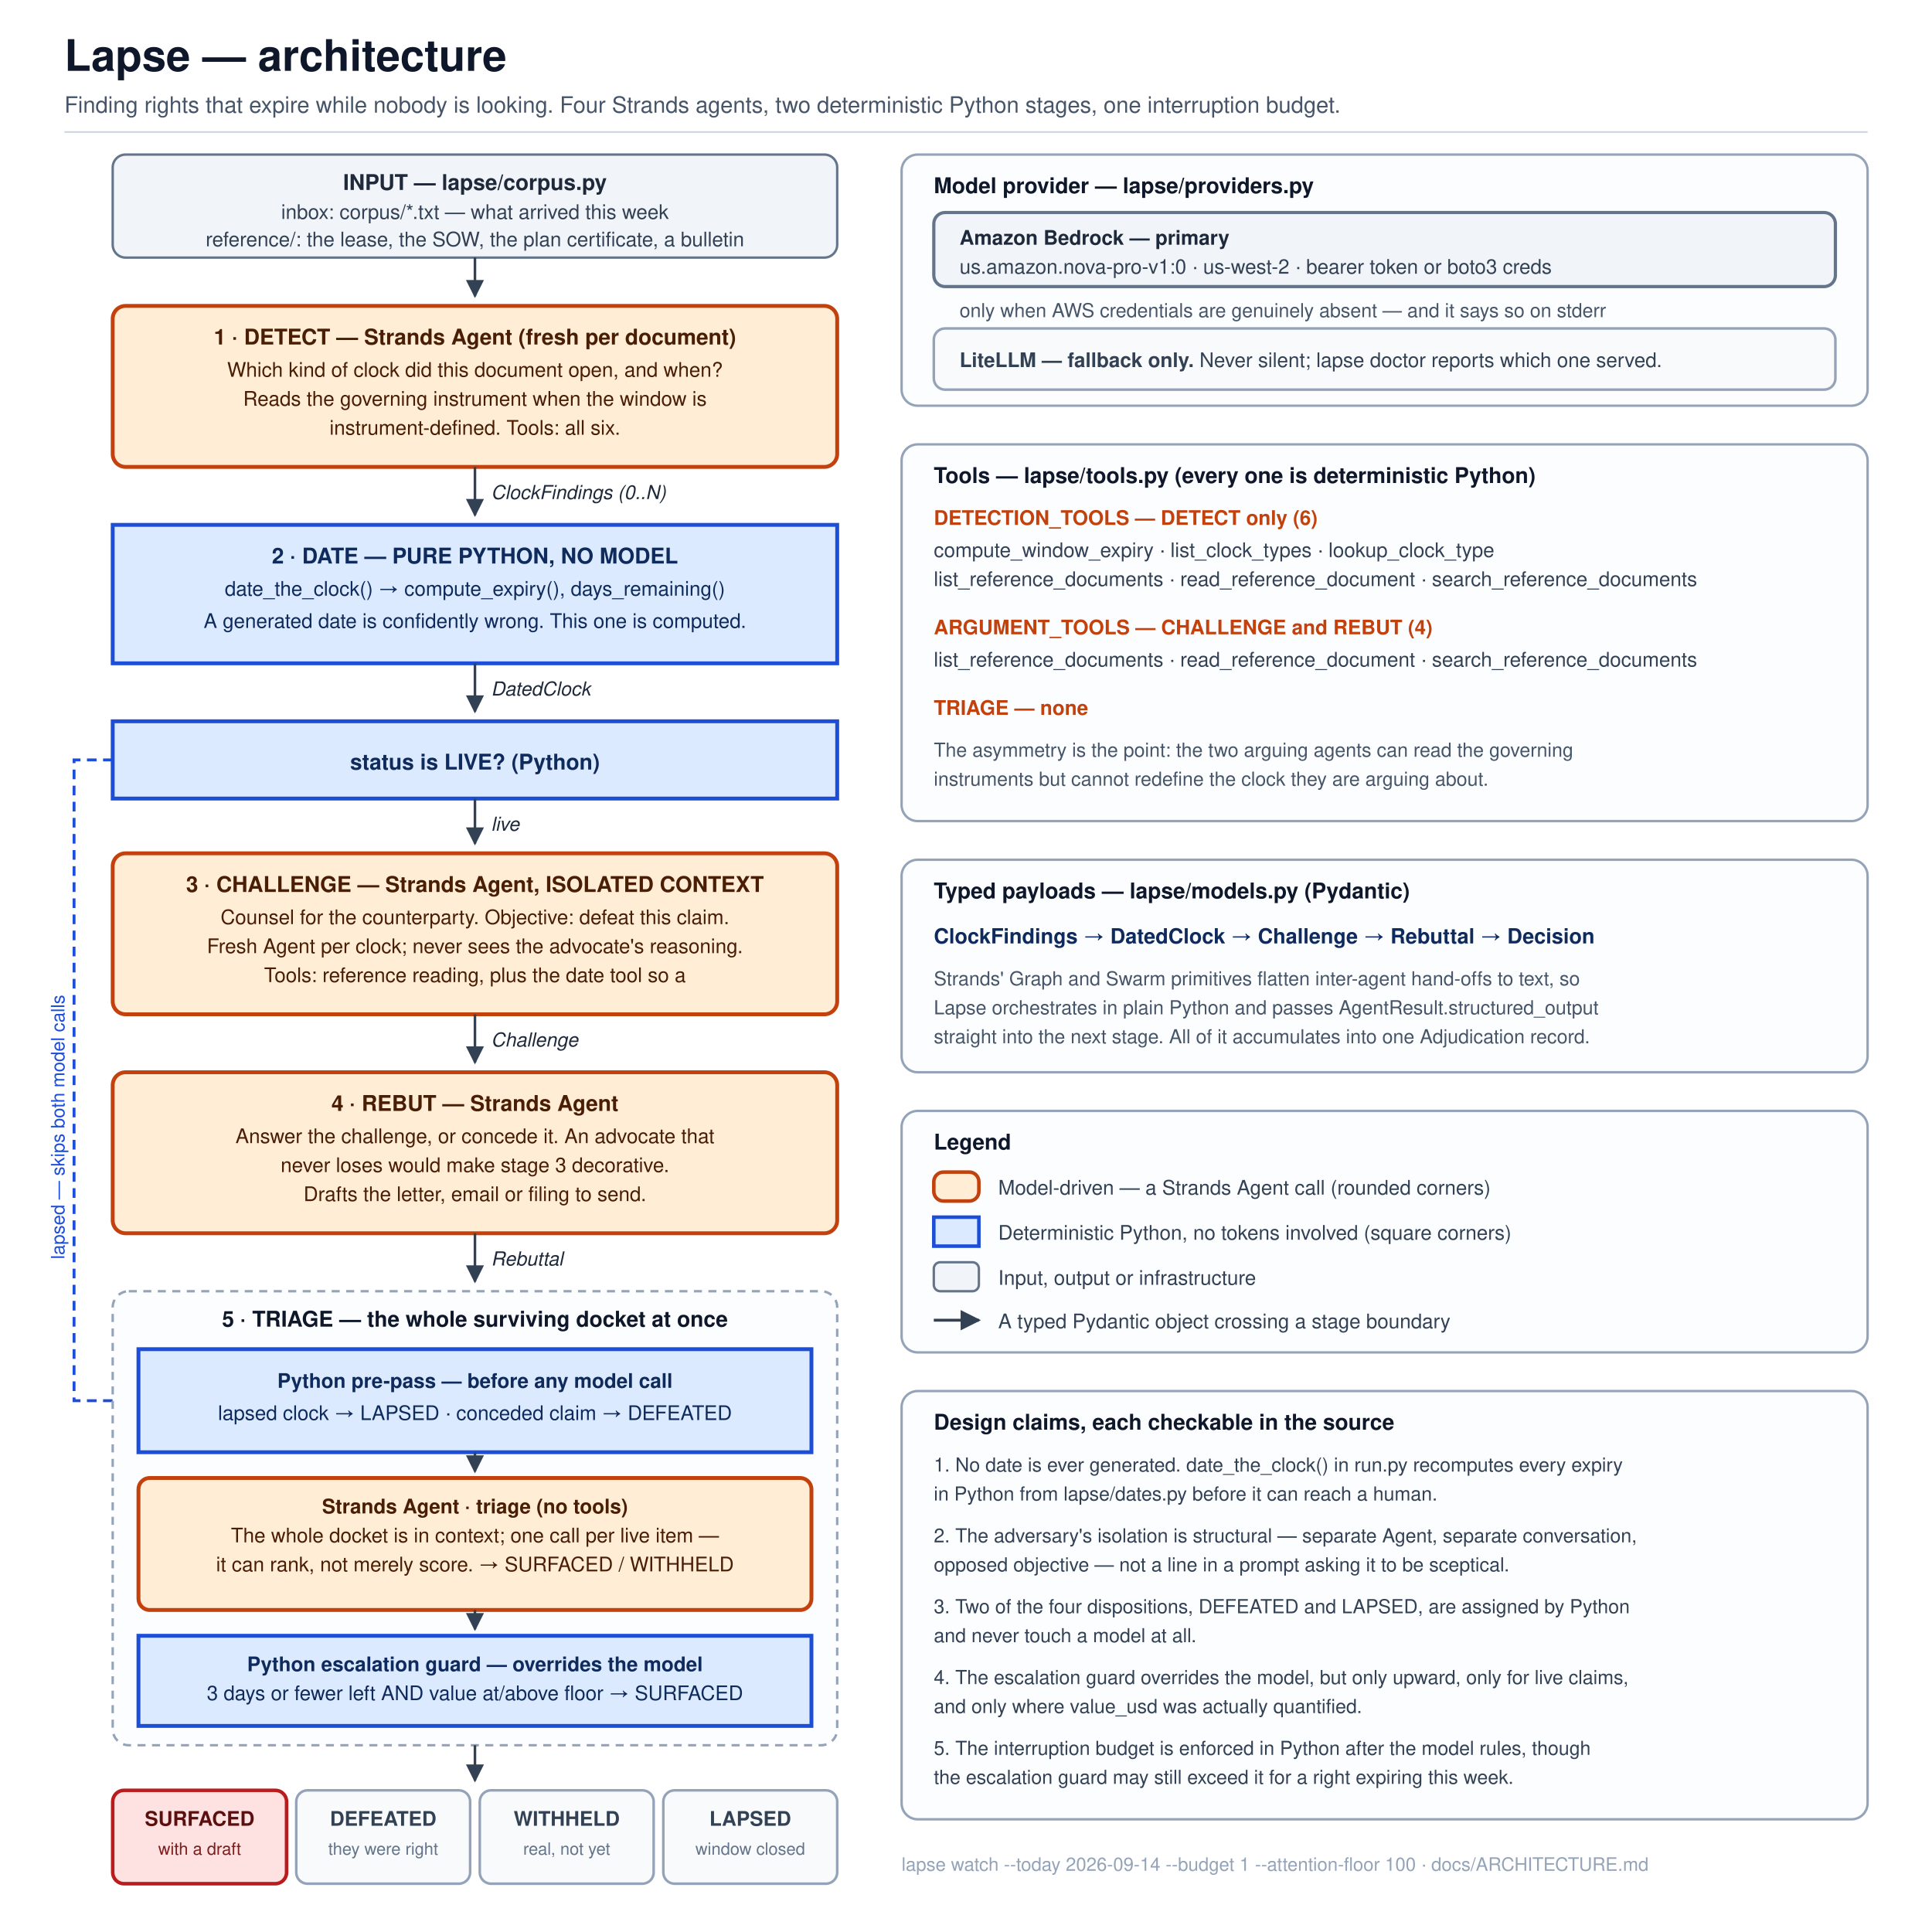
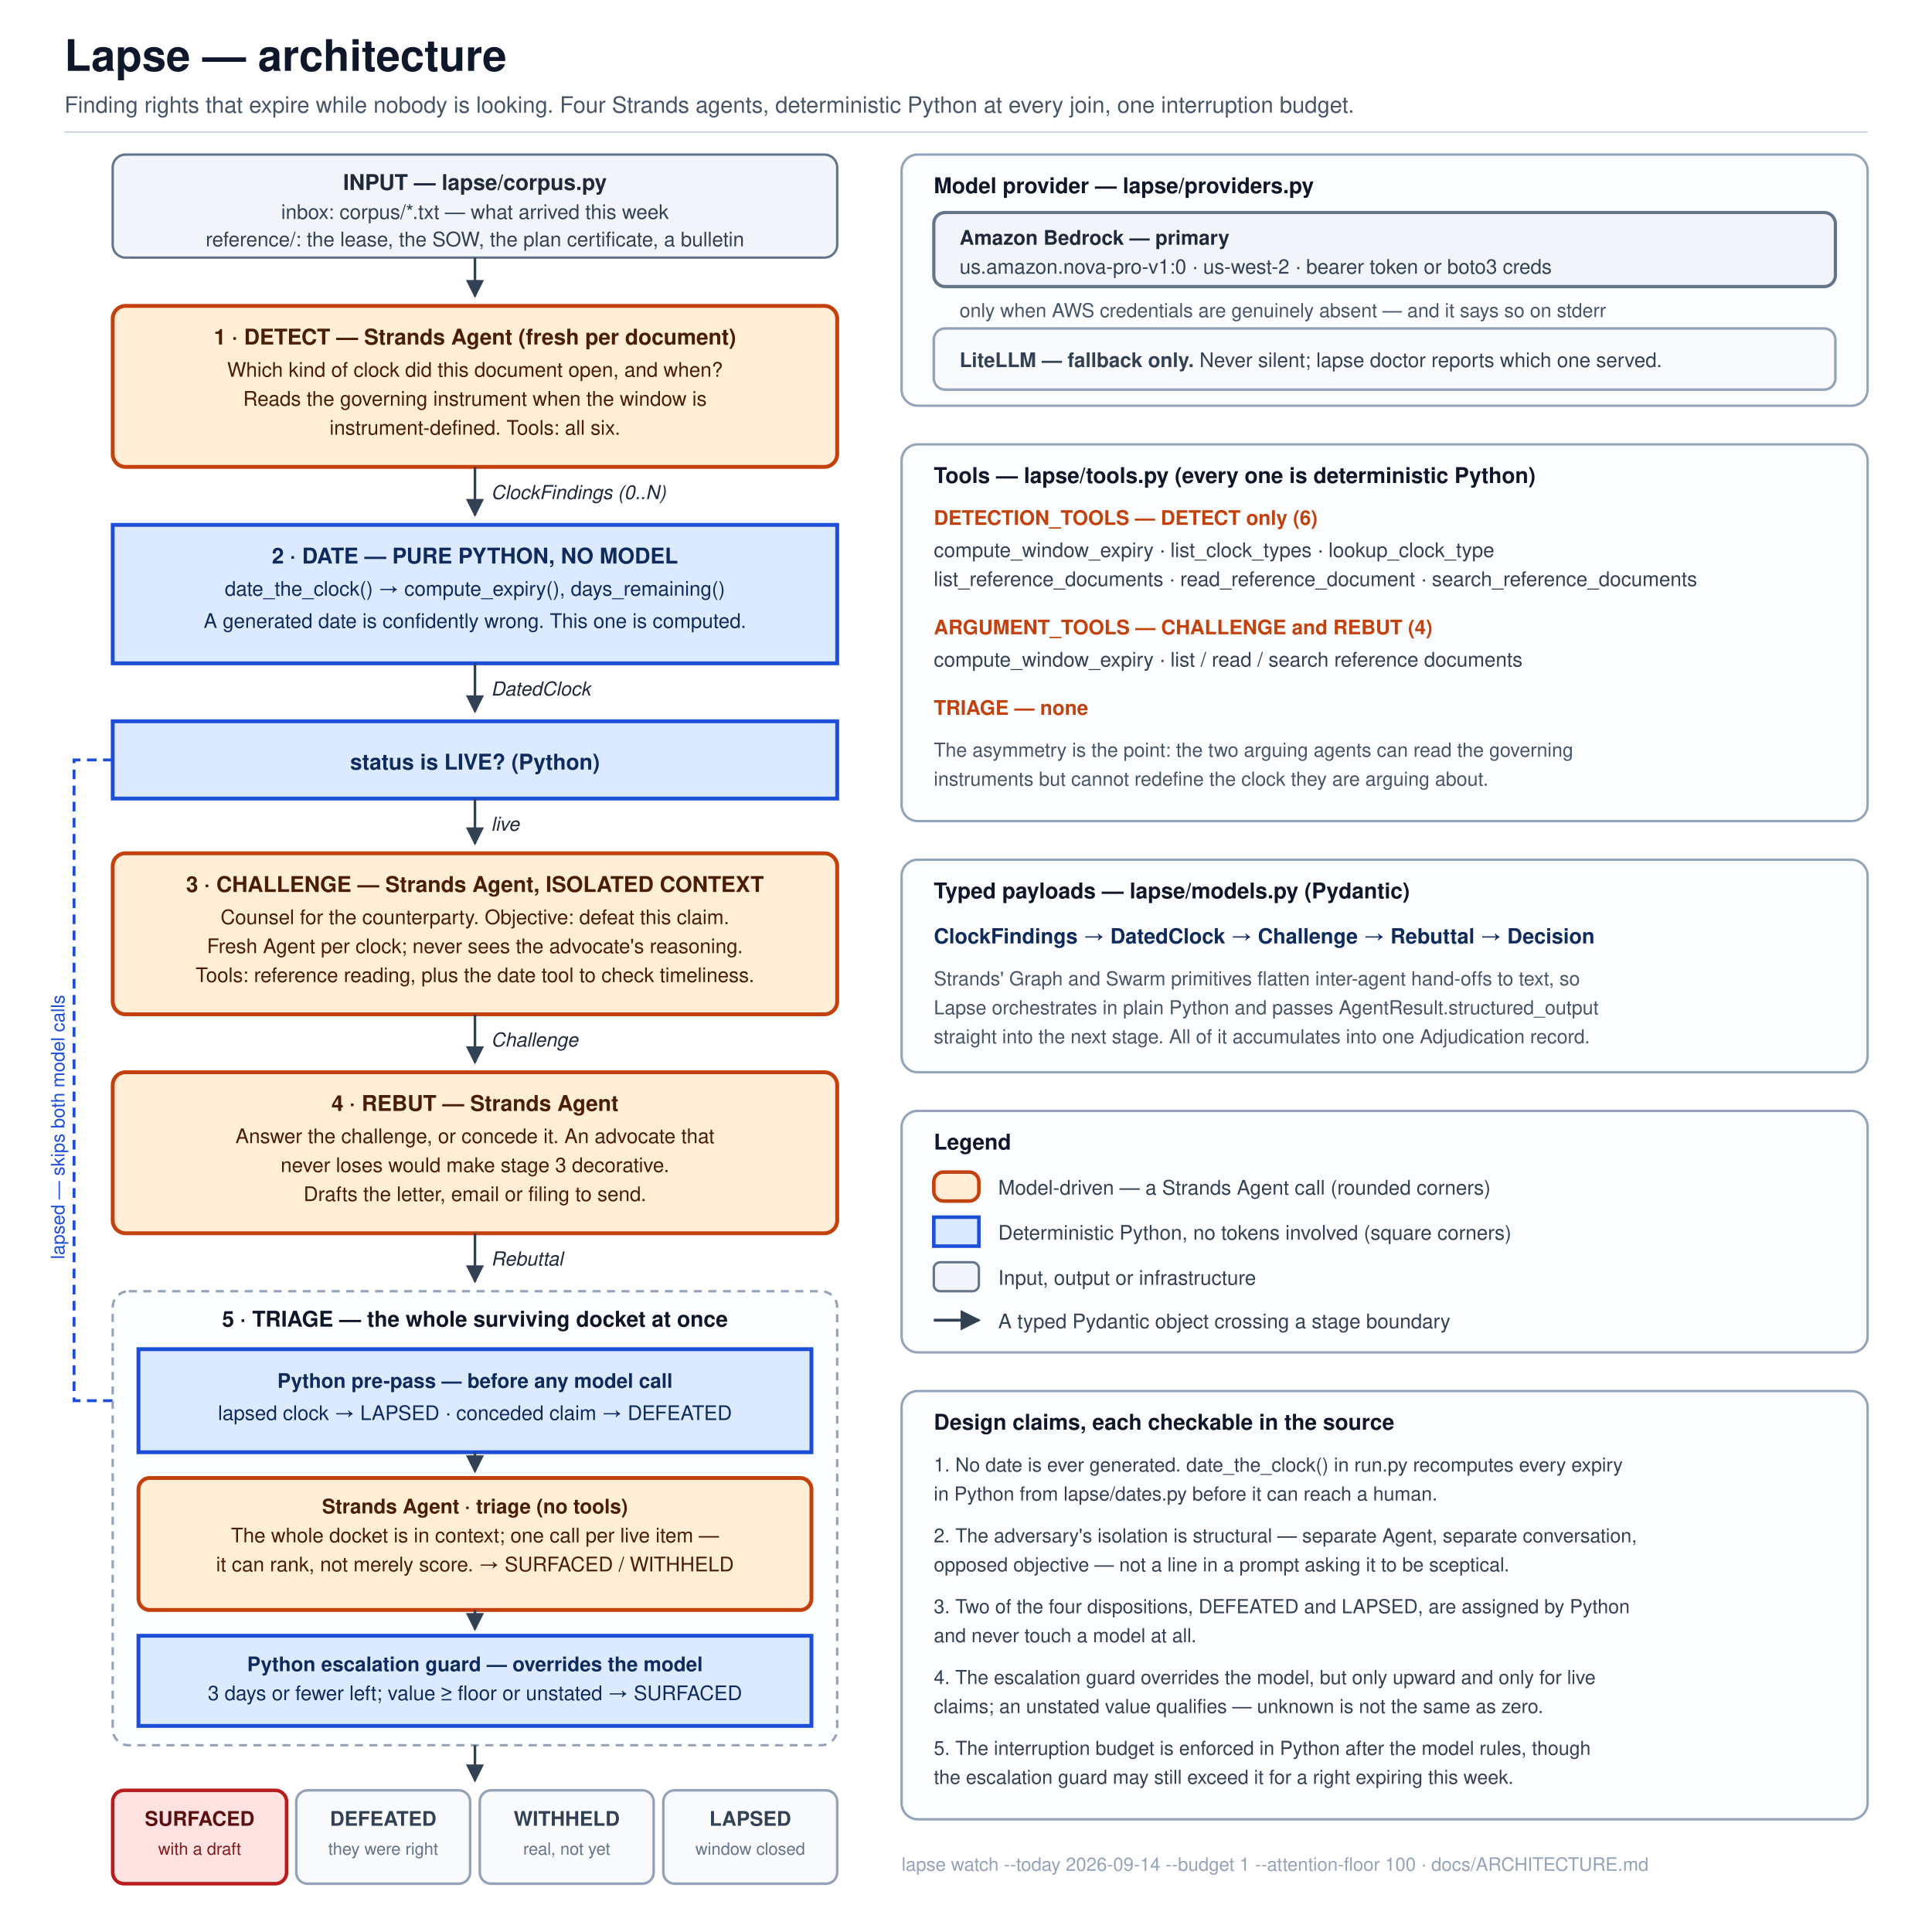
<svg xmlns="http://www.w3.org/2000/svg" width="1200" height="1200" viewBox="0 0 1200 1200" font-family="Helvetica Neue, Helvetica, Arial, sans-serif">
  <rect width="100%" height="100%" fill="#ffffff" />
  <defs>
    <marker id="ah" viewBox="0 0 10 10" refX="9" refY="5" markerWidth="7" markerHeight="7" orient="auto-start-reverse">
      <path d="M 0 0 L 10 5 L 0 10 z" fill="#334155" />
    </marker>
  </defs>
  <text x="40" y="44" font-size="27" font-weight="bold" fill="#0f172a">Lapse — architecture</text>
-   <text x="40" y="70" font-size="14" fill="#475569">Finding rights that expire while nobody is looking. Four Strands agents, two deterministic Python stages, one interruption budget.</text>
+   <text x="40" y="70" font-size="14" fill="#475569">Finding rights that expire while nobody is looking. Four Strands agents, deterministic Python at every join, one interruption budget.</text>
  <line x1="40" y1="82" x2="1160" y2="82" stroke="#cbd5e1" stroke-width="1" />
  <rect x="70" y="96" width="450" height="64" rx="8" fill="#f1f5f9" stroke="#64748b" stroke-width="1.5" />
  <text x="295" y="118" font-size="13.5" font-weight="bold" fill="#1e293b" text-anchor="middle">INPUT — lapse/corpus.py</text>
  <text x="295" y="136" font-size="12.5" fill="#334155" text-anchor="middle">inbox: corpus/*.txt — what arrived this week</text>
  <text x="295" y="153" font-size="12.5" fill="#334155" text-anchor="middle">reference/: the lease, the SOW, the plan certificate, a bulletin</text>
  <line x1="295" y1="160" x2="295" y2="184" stroke="#334155" stroke-width="1.6" marker-end="url(#ah)" />
  <rect x="70" y="190" width="450" height="100" rx="8" fill="#ffedd5" stroke="#c2410c" stroke-width="2.4" />
  <text x="295" y="214" font-size="13.5" font-weight="bold" fill="#4a1d05" text-anchor="middle">1 · DETECT — Strands Agent (fresh per document)</text>
  <text x="295" y="234" font-size="12.5" fill="#4a1d05" text-anchor="middle">Which kind of clock did this document open, and when?</text>
  <text x="295" y="252" font-size="12.5" fill="#4a1d05" text-anchor="middle">Reads the governing instrument when the window is</text>
  <text x="295" y="270" font-size="12.5" fill="#4a1d05" text-anchor="middle">instrument-defined. Tools: all six.</text>
  <line x1="295" y1="290" x2="295" y2="320" stroke="#334155" stroke-width="1.6" marker-end="url(#ah)" />
  <text x="305" y="310" font-size="12" font-style="italic" fill="#1e293b">ClockFindings (0..N)</text>
  <rect x="70" y="326" width="450" height="86" rx="0" fill="#dbeafe" stroke="#1d4ed8" stroke-width="2.4" />
  <text x="295" y="350" font-size="13.5" font-weight="bold" fill="#0f2a5c" text-anchor="middle">2 · DATE — PURE PYTHON, NO MODEL</text>
  <text x="295" y="370" font-size="12.5" fill="#0f2a5c" text-anchor="middle">date_the_clock() → compute_expiry(), days_remaining()</text>
  <text x="295" y="390" font-size="12.5" fill="#0f2a5c" text-anchor="middle">A generated date is confidently wrong. This one is computed.</text>
  <line x1="295" y1="412" x2="295" y2="442" stroke="#334155" stroke-width="1.6" marker-end="url(#ah)" />
  <text x="305" y="432" font-size="12" font-style="italic" fill="#1e293b">DatedClock</text>
  <rect x="70" y="448" width="450" height="48" rx="0" fill="#dbeafe" stroke="#1d4ed8" stroke-width="2.4" />
  <text x="295" y="478" font-size="13.5" font-weight="bold" fill="#0f2a5c" text-anchor="middle">status is LIVE?  (Python)</text>
  <polyline points="70,472 46,472 46,870 82,870" fill="none" stroke="#1d4ed8" stroke-width="1.8" stroke-dasharray="6 4" marker-end="url(#ah)" />
  <text x="0" y="0" font-size="11.5" fill="#1d4ed8" transform="translate(40,700) rotate(-90)" text-anchor="middle">lapsed — skips both model calls</text>
  <line x1="295" y1="496" x2="295" y2="524" stroke="#334155" stroke-width="1.6" marker-end="url(#ah)" />
  <text x="305" y="516" font-size="12" font-style="italic" fill="#1e293b">live</text>
  <rect x="70" y="530" width="450" height="100" rx="8" fill="#ffedd5" stroke="#c2410c" stroke-width="2.4" />
  <text x="295" y="554" font-size="13.5" font-weight="bold" fill="#4a1d05" text-anchor="middle">3 · CHALLENGE — Strands Agent, ISOLATED CONTEXT</text>
  <text x="295" y="574" font-size="12.5" fill="#4a1d05" text-anchor="middle">Counsel for the counterparty. Objective: defeat this claim.</text>
  <text x="295" y="592" font-size="12.5" fill="#4a1d05" text-anchor="middle">Fresh Agent per clock; never sees the advocate's reasoning.</text>
-   <text x="295" y="610" font-size="12.5" fill="#4a1d05" text-anchor="middle">Tools: reference reading, plus the date tool so a</text>
+   <text x="295" y="610" font-size="12.5" fill="#4a1d05" text-anchor="middle">Tools: reference reading, plus the date tool to check timeliness.</text>
  <line x1="295" y1="630" x2="295" y2="660" stroke="#334155" stroke-width="1.6" marker-end="url(#ah)" />
  <text x="305" y="650" font-size="12" font-style="italic" fill="#1e293b">Challenge</text>
  <rect x="70" y="666" width="450" height="100" rx="8" fill="#ffedd5" stroke="#c2410c" stroke-width="2.4" />
  <text x="295" y="690" font-size="13.5" font-weight="bold" fill="#4a1d05" text-anchor="middle">4 · REBUT — Strands Agent</text>
  <text x="295" y="710" font-size="12.5" fill="#4a1d05" text-anchor="middle">Answer the challenge, or concede it. An advocate that</text>
  <text x="295" y="728" font-size="12.5" fill="#4a1d05" text-anchor="middle">never loses would make stage 3 decorative.</text>
  <text x="295" y="746" font-size="12.5" fill="#4a1d05" text-anchor="middle">Drafts the letter, email or filing to send.</text>
  <line x1="295" y1="766" x2="295" y2="796" stroke="#334155" stroke-width="1.6" marker-end="url(#ah)" />
  <text x="305" y="786" font-size="12" font-style="italic" fill="#1e293b">Rebuttal</text>
  <rect x="70" y="802" width="450" height="282" rx="10" fill="#fbfdff" stroke="#94a3b8" stroke-width="1.5" stroke-dasharray="5 4" />
  <text x="295" y="824" font-size="13.5" font-weight="bold" fill="#0f172a" text-anchor="middle">5 · TRIAGE — the whole surviving docket at once</text>
  <rect x="86" y="838" width="418" height="64" rx="0" fill="#dbeafe" stroke="#1d4ed8" stroke-width="2.4" />
  <text x="295" y="862" font-size="12.5" font-weight="bold" fill="#0f2a5c" text-anchor="middle">Python pre-pass — before any model call</text>
  <text x="295" y="882" font-size="12.5" fill="#0f2a5c" text-anchor="middle">lapsed clock → LAPSED   ·   conceded claim → DEFEATED</text>
  <line x1="295" y1="902" x2="295" y2="914" stroke="#334155" stroke-width="1.6" marker-end="url(#ah)" />
  <rect x="86" y="918" width="418" height="82" rx="7" fill="#ffedd5" stroke="#c2410c" stroke-width="2.4" />
  <text x="295" y="940" font-size="12.5" font-weight="bold" fill="#4a1d05" text-anchor="middle">Strands Agent · triage (no tools)</text>
  <text x="295" y="958" font-size="12.5" fill="#4a1d05" text-anchor="middle">The whole docket is in context; one call per live item —</text>
  <text x="295" y="976" font-size="12.5" fill="#4a1d05" text-anchor="middle">it can rank, not merely score.   → SURFACED / WITHHELD</text>
  <line x1="295" y1="1000" x2="295" y2="1012" stroke="#334155" stroke-width="1.6" marker-end="url(#ah)" />
  <rect x="86" y="1016" width="418" height="56" rx="0" fill="#dbeafe" stroke="#1d4ed8" stroke-width="2.4" />
  <text x="295" y="1038" font-size="12.5" font-weight="bold" fill="#0f2a5c" text-anchor="middle">Python escalation guard — overrides the model</text>
-   <text x="295" y="1056" font-size="12.5" fill="#0f2a5c" text-anchor="middle">3 days or fewer left AND value at/above floor → SURFACED</text>
+   <text x="295" y="1056" font-size="12.5" fill="#0f2a5c" text-anchor="middle">3 days or fewer left; value ≥ floor or unstated → SURFACED</text>
  <line x1="295" y1="1084" x2="295" y2="1106" stroke="#334155" stroke-width="1.6" marker-end="url(#ah)" />
  <rect x="70" y="1112" width="108" height="58" rx="7" fill="#fee2e2" stroke="#b91c1c" stroke-width="2.2" />
  <text x="124" y="1134" font-size="12.5" font-weight="bold" fill="#5c0f0f" text-anchor="middle">SURFACED</text>
  <text x="124" y="1152" font-size="10.5" fill="#7f1d1d" text-anchor="middle">with a draft</text>
  <rect x="184" y="1112" width="108" height="58" rx="7" fill="#f8fafc" stroke="#94a3b8" stroke-width="1.6" />
  <text x="238" y="1134" font-size="12.5" font-weight="bold" fill="#334155" text-anchor="middle">DEFEATED</text>
  <text x="238" y="1152" font-size="10.5" fill="#64748b" text-anchor="middle">they were right</text>
  <rect x="298" y="1112" width="108" height="58" rx="7" fill="#f8fafc" stroke="#94a3b8" stroke-width="1.6" />
  <text x="352" y="1134" font-size="12.5" font-weight="bold" fill="#334155" text-anchor="middle">WITHHELD</text>
  <text x="352" y="1152" font-size="10.5" fill="#64748b" text-anchor="middle">real, not yet</text>
  <rect x="412" y="1112" width="108" height="58" rx="7" fill="#f8fafc" stroke="#94a3b8" stroke-width="1.6" />
  <text x="466" y="1134" font-size="12.5" font-weight="bold" fill="#334155" text-anchor="middle">LAPSED</text>
  <text x="466" y="1152" font-size="10.5" fill="#64748b" text-anchor="middle">window closed</text>
  <rect x="560" y="96" width="600" height="156" rx="10" fill="#fbfdff" stroke="#94a3b8" stroke-width="1.5" />
  <text x="580" y="120" font-size="13.5" font-weight="bold" fill="#0f172a">Model provider — lapse/providers.py</text>
  <rect x="580" y="132" width="560" height="46" rx="7" fill="#f1f5f9" stroke="#64748b" stroke-width="2" />
  <text x="596" y="152" font-size="12.5" font-weight="bold" fill="#1e293b">Amazon Bedrock — primary</text>
  <text x="596" y="170" font-size="12.5" fill="#334155">us.amazon.nova-pro-v1:0  ·  us-west-2  ·  bearer token or boto3 creds</text>
  <text x="596" y="197" font-size="12" fill="#475569">only when AWS credentials are genuinely absent — and it says so on stderr</text>
  <rect x="580" y="204" width="560" height="38" rx="7" fill="#f8fafc" stroke="#94a3b8" stroke-width="1.6" />
  <text x="596" y="228" font-size="12.5" fill="#334155">
    <tspan font-weight="bold">LiteLLM — fallback only.</tspan> Never silent; lapse doctor reports which one served.</text>
  <rect x="560" y="276" width="600" height="234" rx="10" fill="#fbfdff" stroke="#94a3b8" stroke-width="1.5" />
  <text x="580" y="300" font-size="13.5" font-weight="bold" fill="#0f172a">Tools — lapse/tools.py (every one is deterministic Python)</text>
  <text x="580" y="326" font-size="12.5" font-weight="bold" fill="#c2410c">DETECTION_TOOLS — DETECT only (6)</text>
  <text x="580" y="346" font-size="12.5" fill="#334155">compute_window_expiry  ·  list_clock_types  ·  lookup_clock_type</text>
  <text x="580" y="364" font-size="12.5" fill="#334155">list_reference_documents  ·  read_reference_document  ·  search_reference_documents</text>
  <text x="580" y="394" font-size="12.5" font-weight="bold" fill="#c2410c">ARGUMENT_TOOLS — CHALLENGE and REBUT (4)</text>
-   <text x="580" y="414" font-size="12.5" fill="#334155">list_reference_documents  ·  read_reference_document  ·  search_reference_documents</text>
+   <text x="580" y="414" font-size="12.5" fill="#334155">compute_window_expiry  ·  list / read / search reference documents</text>
  <text x="580" y="444" font-size="12.5" font-weight="bold" fill="#c2410c">TRIAGE — none</text>
  <text x="580" y="470" font-size="12" fill="#475569">The asymmetry is the point: the two arguing agents can read the governing</text>
  <text x="580" y="488" font-size="12" fill="#475569">instruments but cannot redefine the clock they are arguing about.</text>
  <rect x="560" y="534" width="600" height="132" rx="10" fill="#fbfdff" stroke="#94a3b8" stroke-width="1.5" />
  <text x="580" y="558" font-size="13.5" font-weight="bold" fill="#0f172a">Typed payloads — lapse/models.py (Pydantic)</text>
  <text x="580" y="586" font-size="13" font-weight="bold" fill="#0f2a5c">ClockFindings → DatedClock → Challenge → Rebuttal → Decision</text>
  <text x="580" y="612" font-size="12" fill="#475569">Strands' Graph and Swarm primitives flatten inter-agent hand-offs to text, so</text>
  <text x="580" y="630" font-size="12" fill="#475569">Lapse orchestrates in plain Python and passes AgentResult.structured_output</text>
  <text x="580" y="648" font-size="12" fill="#475569">straight into the next stage. All of it accumulates into one Adjudication record.</text>
  <rect x="560" y="690" width="600" height="150" rx="10" fill="#fbfdff" stroke="#94a3b8" stroke-width="1.5" />
  <text x="580" y="714" font-size="13.5" font-weight="bold" fill="#0f172a">Legend</text>
  <rect x="580" y="728" width="28" height="18" rx="6" fill="#ffedd5" stroke="#c2410c" stroke-width="2.2" />
  <text x="620" y="742" font-size="12.5" fill="#334155">Model-driven — a Strands Agent call (rounded corners)</text>
  <rect x="580" y="756" width="28" height="18" rx="0" fill="#dbeafe" stroke="#1d4ed8" stroke-width="2.2" />
  <text x="620" y="770" font-size="12.5" fill="#334155">Deterministic Python, no tokens involved (square corners)</text>
  <rect x="580" y="784" width="28" height="18" rx="4" fill="#f1f5f9" stroke="#64748b" stroke-width="1.5" />
  <text x="620" y="798" font-size="12.5" fill="#334155">Input, output or infrastructure</text>
  <line x1="580" y1="820" x2="608" y2="820" stroke="#334155" stroke-width="1.8" marker-end="url(#ah)" />
  <text x="620" y="825" font-size="12.5" fill="#334155">A typed Pydantic object crossing a stage boundary</text>
  <rect x="560" y="864" width="600" height="266" rx="10" fill="#fbfdff" stroke="#94a3b8" stroke-width="1.5" />
  <text x="580" y="888" font-size="13.5" font-weight="bold" fill="#0f172a">Design claims, each checkable in the source</text>
  <text x="580" y="914" font-size="12" fill="#334155">1.  No date is ever generated. date_the_clock() in run.py recomputes every expiry</text>
  <text x="580" y="932" font-size="12" fill="#334155">     in Python from lapse/dates.py before it can reach a human.</text>
  <text x="580" y="958" font-size="12" fill="#334155">2.  The adversary's isolation is structural — separate Agent, separate conversation,</text>
  <text x="580" y="976" font-size="12" fill="#334155">     opposed objective — not a line in a prompt asking it to be sceptical.</text>
  <text x="580" y="1002" font-size="12" fill="#334155">3.  Two of the four dispositions, DEFEATED and LAPSED, are assigned by Python</text>
  <text x="580" y="1020" font-size="12" fill="#334155">     and never touch a model at all.</text>
-   <text x="580" y="1046" font-size="12" fill="#334155">4.  The escalation guard overrides the model, but only upward, only for live claims,</text>
-   <text x="580" y="1064" font-size="12" fill="#334155">     and only where value_usd was actually quantified.</text>
+   <text x="580" y="1046" font-size="12" fill="#334155">4.  The escalation guard overrides the model, but only upward and only for live</text>
+   <text x="580" y="1064" font-size="12" fill="#334155">     claims; an unstated value qualifies — unknown is not the same as zero.</text>
  <text x="580" y="1090" font-size="12" fill="#334155">5.  The interruption budget is enforced in Python after the model rules, though</text>
  <text x="580" y="1108" font-size="12" fill="#334155">     the escalation guard may still exceed it for a right expiring this week.</text>
  <text x="560" y="1162" font-size="11.5" fill="#94a3b8">lapse watch --today 2026-09-14 --budget 1 --attention-floor 100      ·      docs/ARCHITECTURE.md</text>
</svg>
